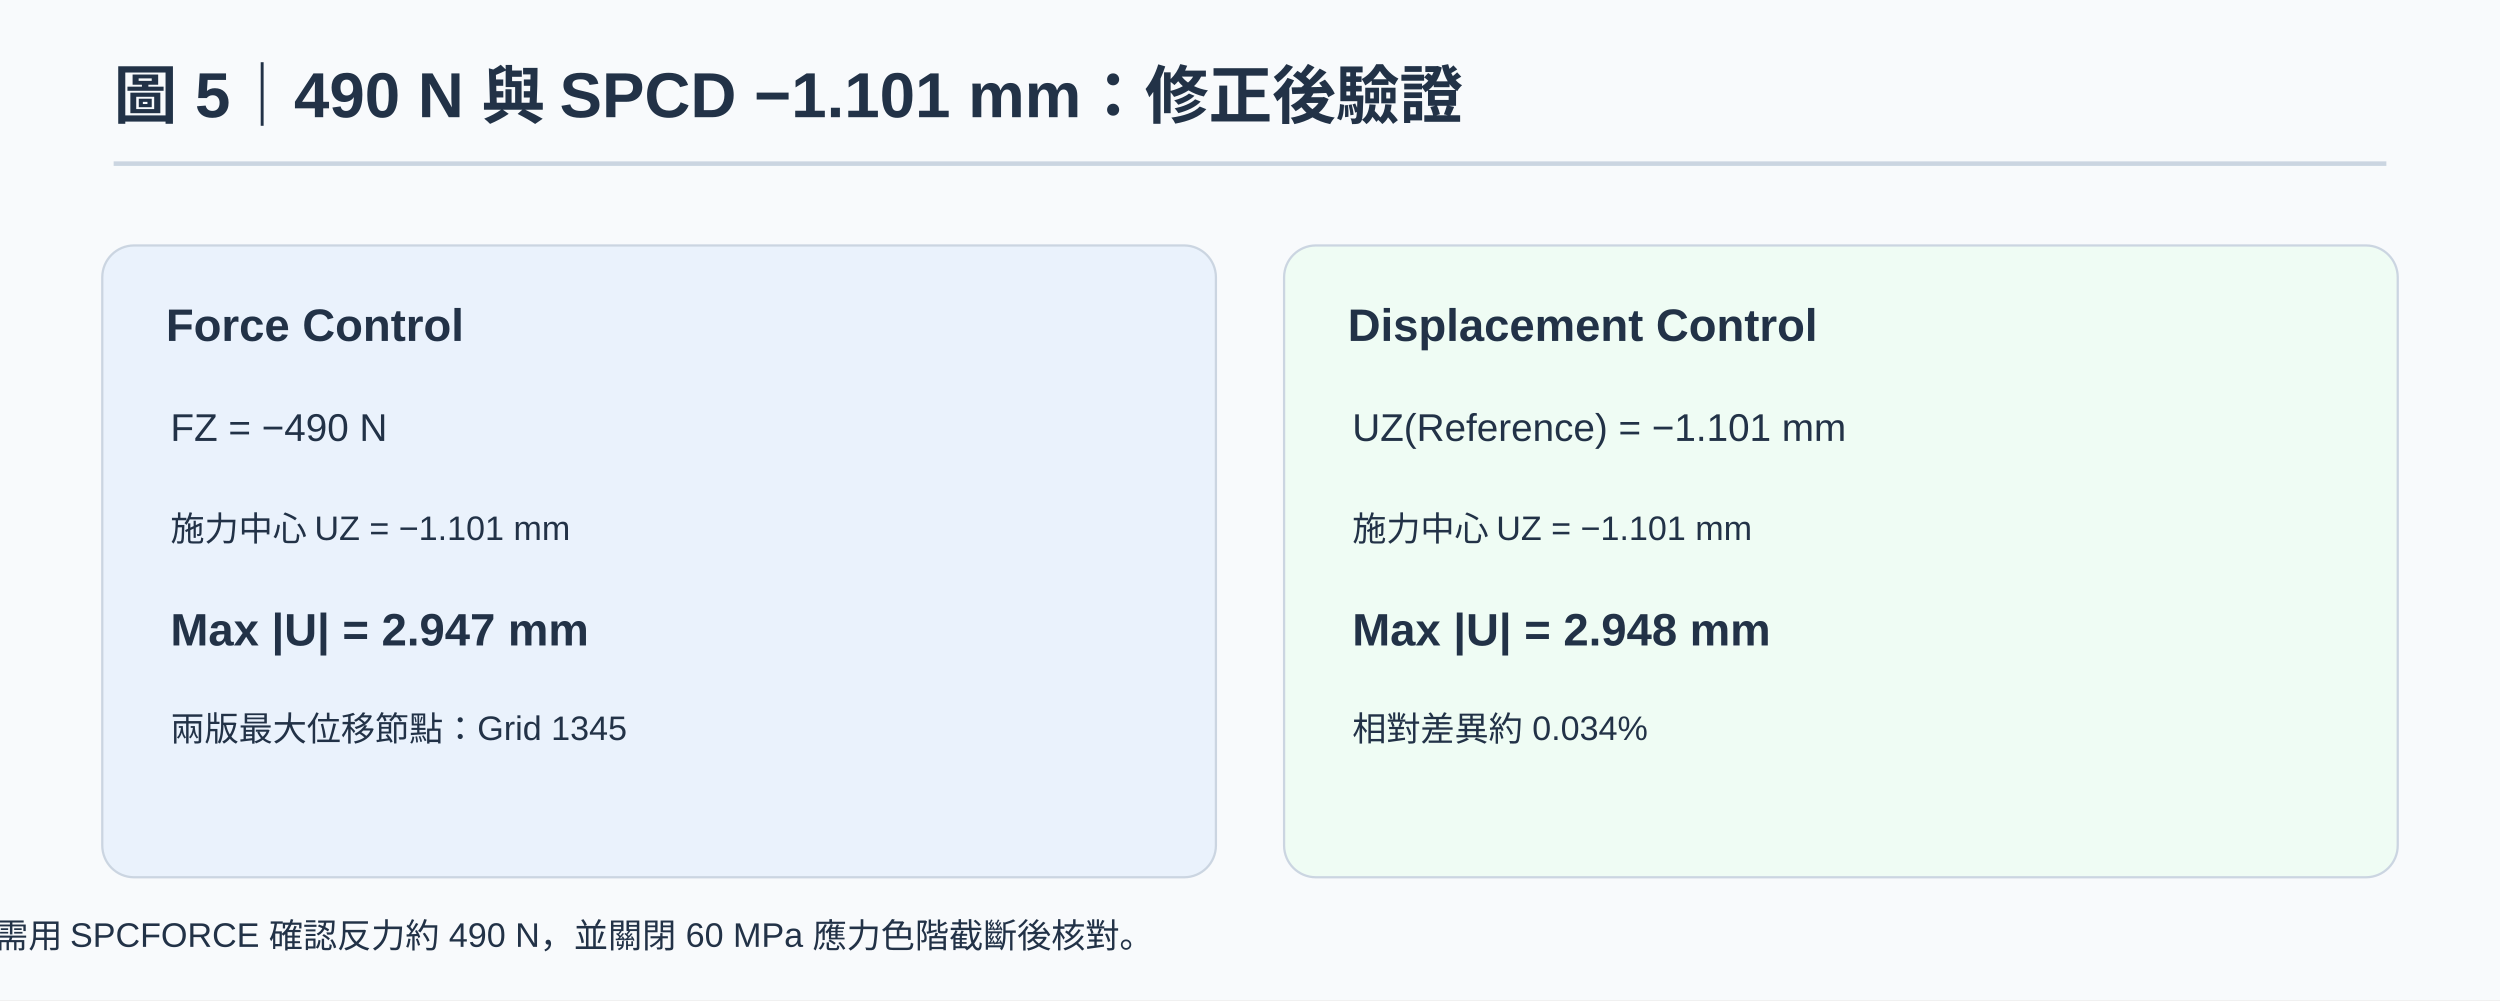
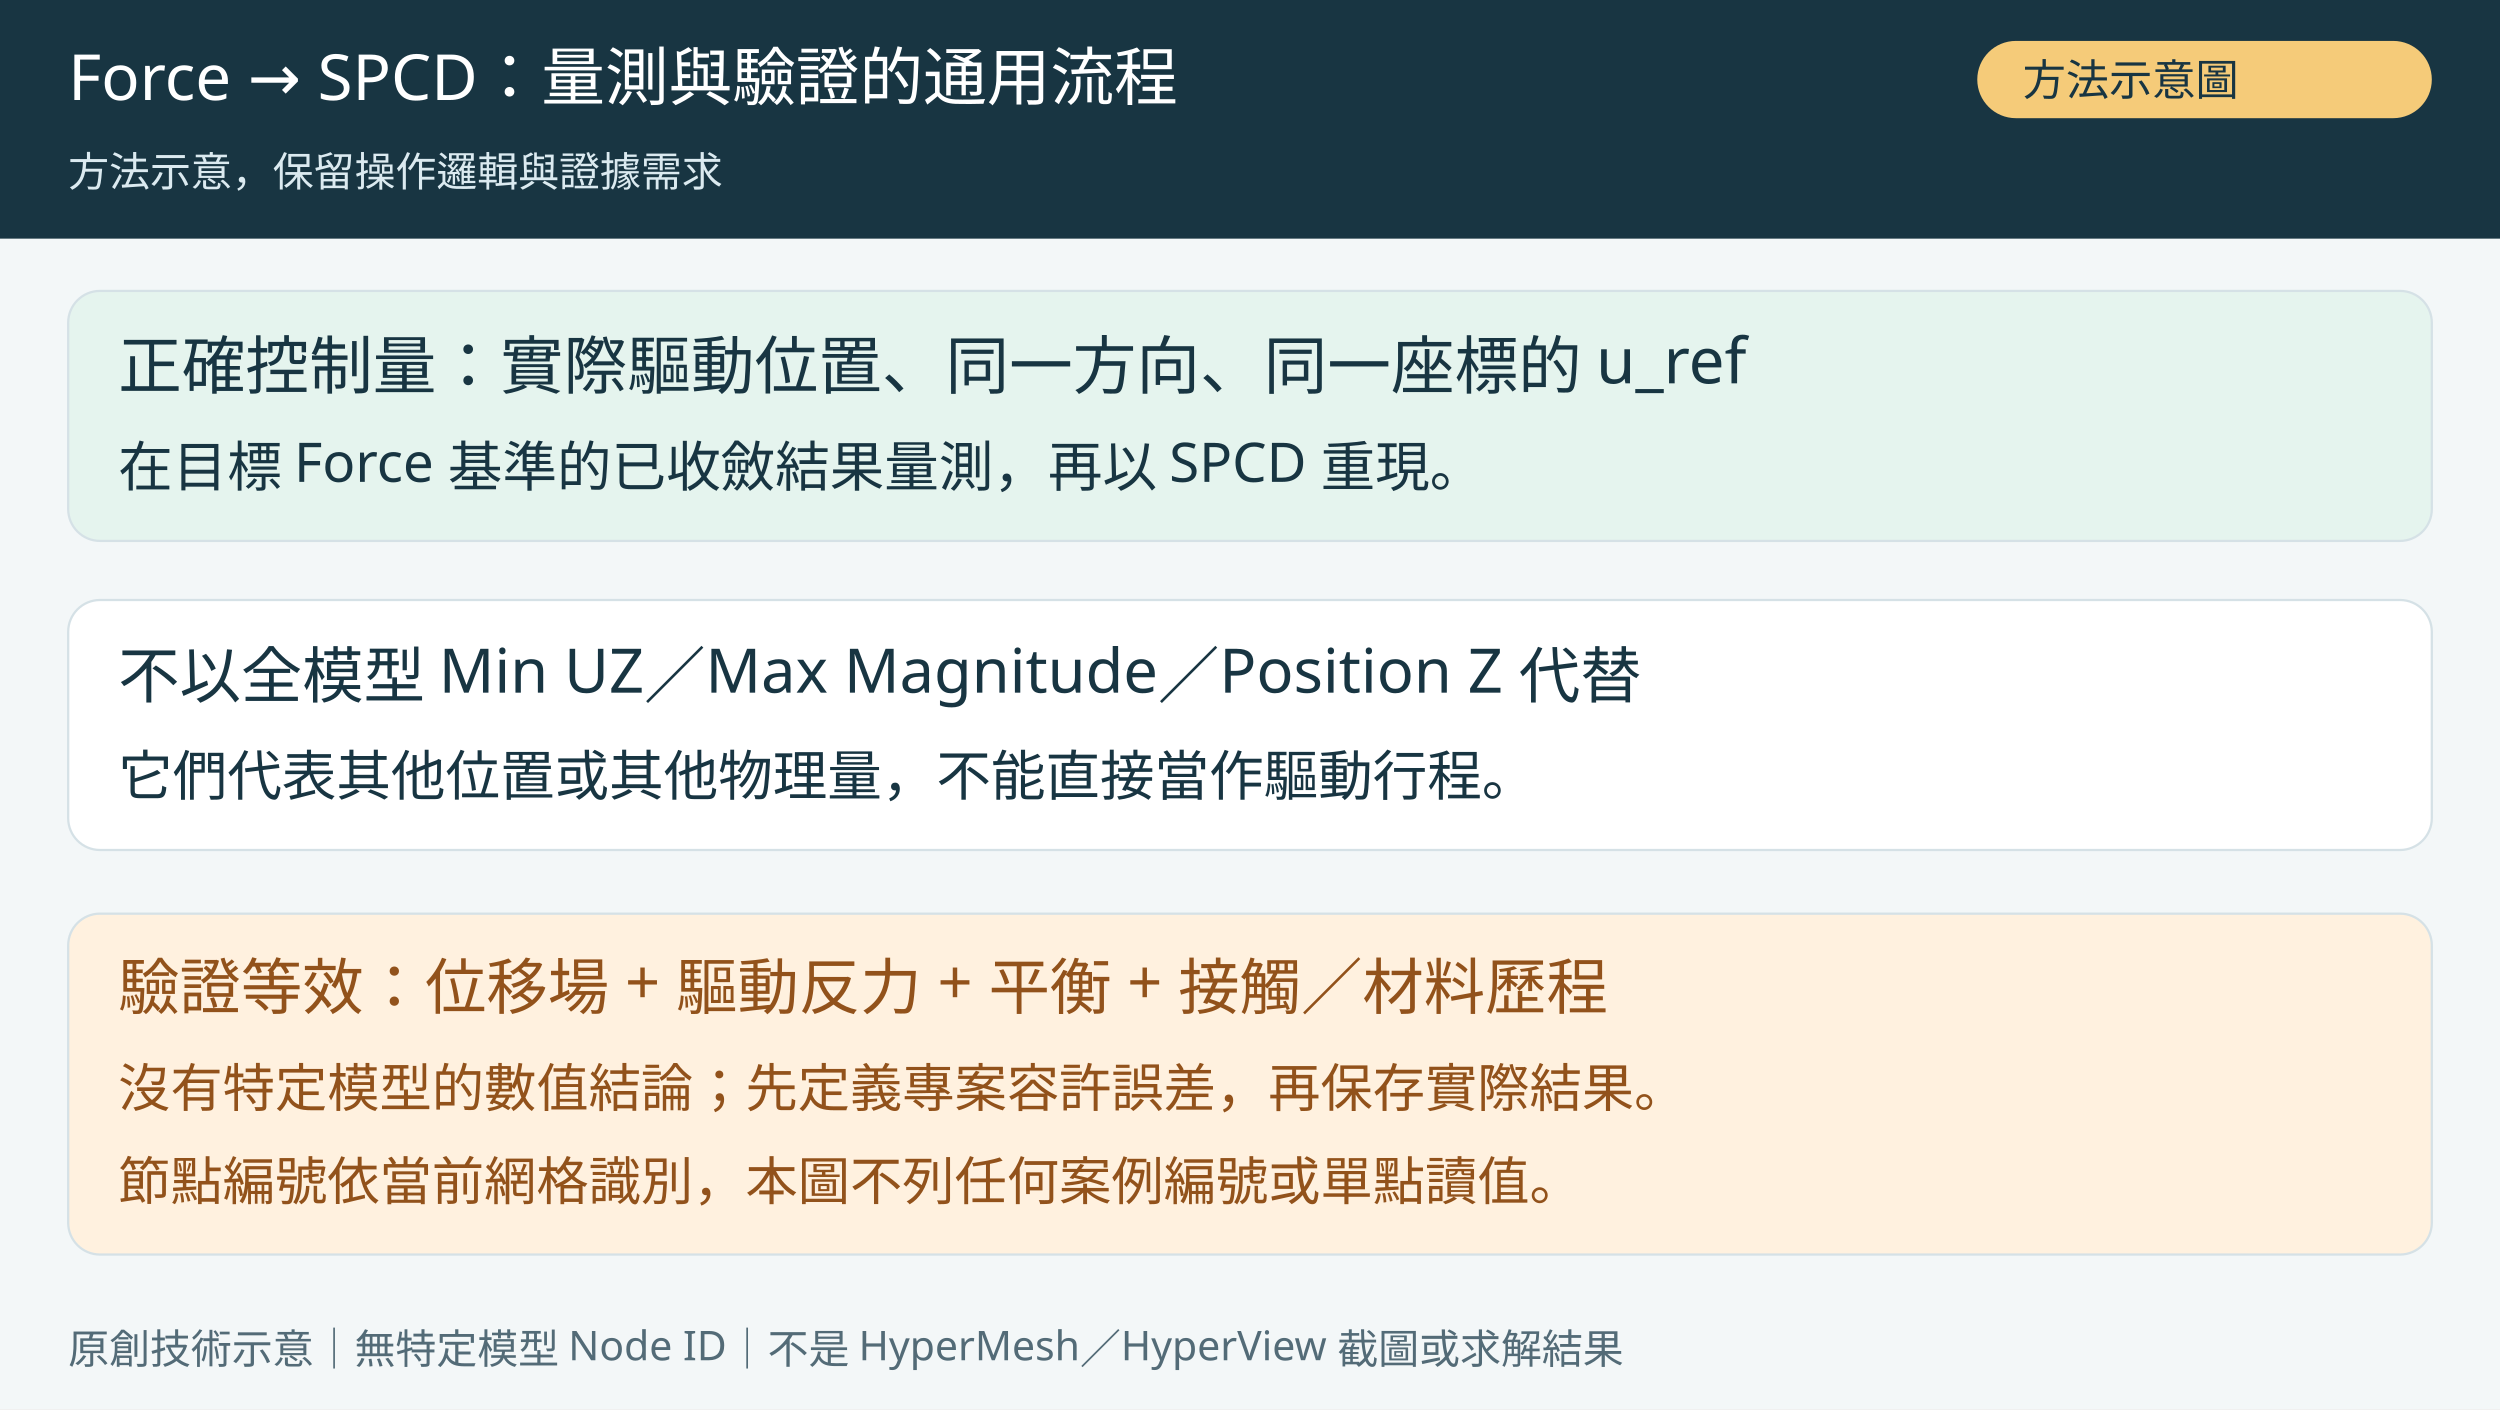
- <svg xmlns="http://www.w3.org/2000/svg" viewBox="0 0 1100 440" role="img" aria-label="圖 5｜490 N 與 SPCD −1.101 mm：修正後驗證">
-   <style>text{font-family:'Noto Sans TC','Microsoft JhengHei',Arial,sans-serif;fill:#223247}.head{font-size:28px;font-weight:700}.sub{font-size:17px}.lab{font-size:20px;font-weight:700}.small{font-size:15px}.pill{font-size:16px;font-weight:700}</style>
-   <rect width="1100" height="440" fill="#f8fafc" />
-   <text x="50" y="52" class="head">圖 5｜490 N 與 SPCD −1.101 mm：修正後驗證</text>
-   <line x1="50" y1="72" x2="1050" y2="72" stroke="#cbd5e1" stroke-width="2" />
-   <rect x="45" y="108" width="490" height="278" rx="14" fill="#eaf2fc" stroke="#cbd5e1" />
-   <rect x="565" y="108" width="490" height="278" rx="14" fill="#effcf4" stroke="#cbd5e1" />
-   <text x="73" y="150" class="lab">Force Control</text>
-   <text x="593" y="150" class="lab">Displacement Control</text>
-   <text x="75" y="194" class="sub">FZ = −490 N</text>
-   <text x="595" y="194" class="sub">UZ(Reference) = −1.101 mm</text>
-   <text x="75" y="238" class="small">施力中心 UZ = −1.101 mm</text>
-   <text x="595" y="238" class="small">施力中心 UZ = −1.101 mm</text>
-   <text x="75" y="284" class="lab">Max |U| = 2.947 mm</text>
-   <text x="595" y="284" class="lab">Max |U| = 2.948 mm</text>
-   <text x="75" y="326" class="small">兩版最大位移節點：Grid 1345</text>
-   <text x="595" y="326" class="small">相對差異約 0.034%</text>
-   <text x="245" y="417" text-anchor="middle" class="small">仍需用 SPCFORCE 確認反力約 490 N，並關閉 60 MPa 應力色階截斷後核對。</text>
+ <svg xmlns="http://www.w3.org/2000/svg" viewBox="0 0 1100 620" role="img" aria-labelledby="title desc">
+   <style>text{font-family:'Microsoft JhengHei','Noto Sans TC',sans-serif}</style>
+   <rect width="1100" height="620" fill="#f3f7f8" />
+   <rect width="1100" height="105" fill="#183542" />
+   <text x="30" y="44" font-size="28" fill="#fff">Force → SPCD：量測與驗證的通用流程</text>
+   <text x="30" y="82" font-size="18" fill="#dbeaf0">方法示意，保留操作邏輯與證據需求</text>
+   <rect x="870" y="18" width="200" height="34" rx="17" fill="#f5cb79" />
+   <text x="890" y="42" font-size="19" fill="#183542">方法示意圖</text>
+   <rect x="30" y="128" width="1040" height="110" rx="14" fill="#e5f4ee" stroke="#d5e1e6" />
+   <text x="52" y="171" font-size="28" fill="#183542">正確控制量：實際驅動位置、同一方向、同一座標的 u_ref</text>
+   <text x="52" y="214" font-size="24" fill="#183542">在目標 Force 基準的已收斂結果量測，再以 SPCD 重現。</text>
+   <rect x="30" y="264" width="1040" height="110" rx="14" fill="#fff" stroke="#d5e1e6" />
+   <text x="52" y="307" font-size="27" fill="#183542">不以全模型 Min UZ／Max Magnitude／Position Z 代替</text>
+   <text x="52" y="350" font-size="24" fill="#183542">它們代表其他位置或其他物理量，不能直接當作驅動行程。</text>
+   <rect x="30" y="402" width="1040" height="150" rx="14" fill="#fff1df" stroke="#d5e1e6" />
+   <text x="52" y="444" font-size="27" fill="#92521b">驗證等效：位移場 + 驅動反力 + 平衡 + 接觸／材料歷程</text>
+   <text x="52" y="487" font-size="23" fill="#92521b">沒有特定模型的數值結論；先定義專案容許誤差，再保存實際結果。</text>
+   <text x="52" y="528" font-size="23" fill="#92521b">節點編號依當前網格識別，本圖不列任何案例編號或單點讀值。</text>
+   <text x="30" y="600" font-size="18" fill="#536b77">原創技術示意｜無特定模型 Node ID｜不是 HyperMesh／HyperView 截圖或求解結果</text>
</svg>
